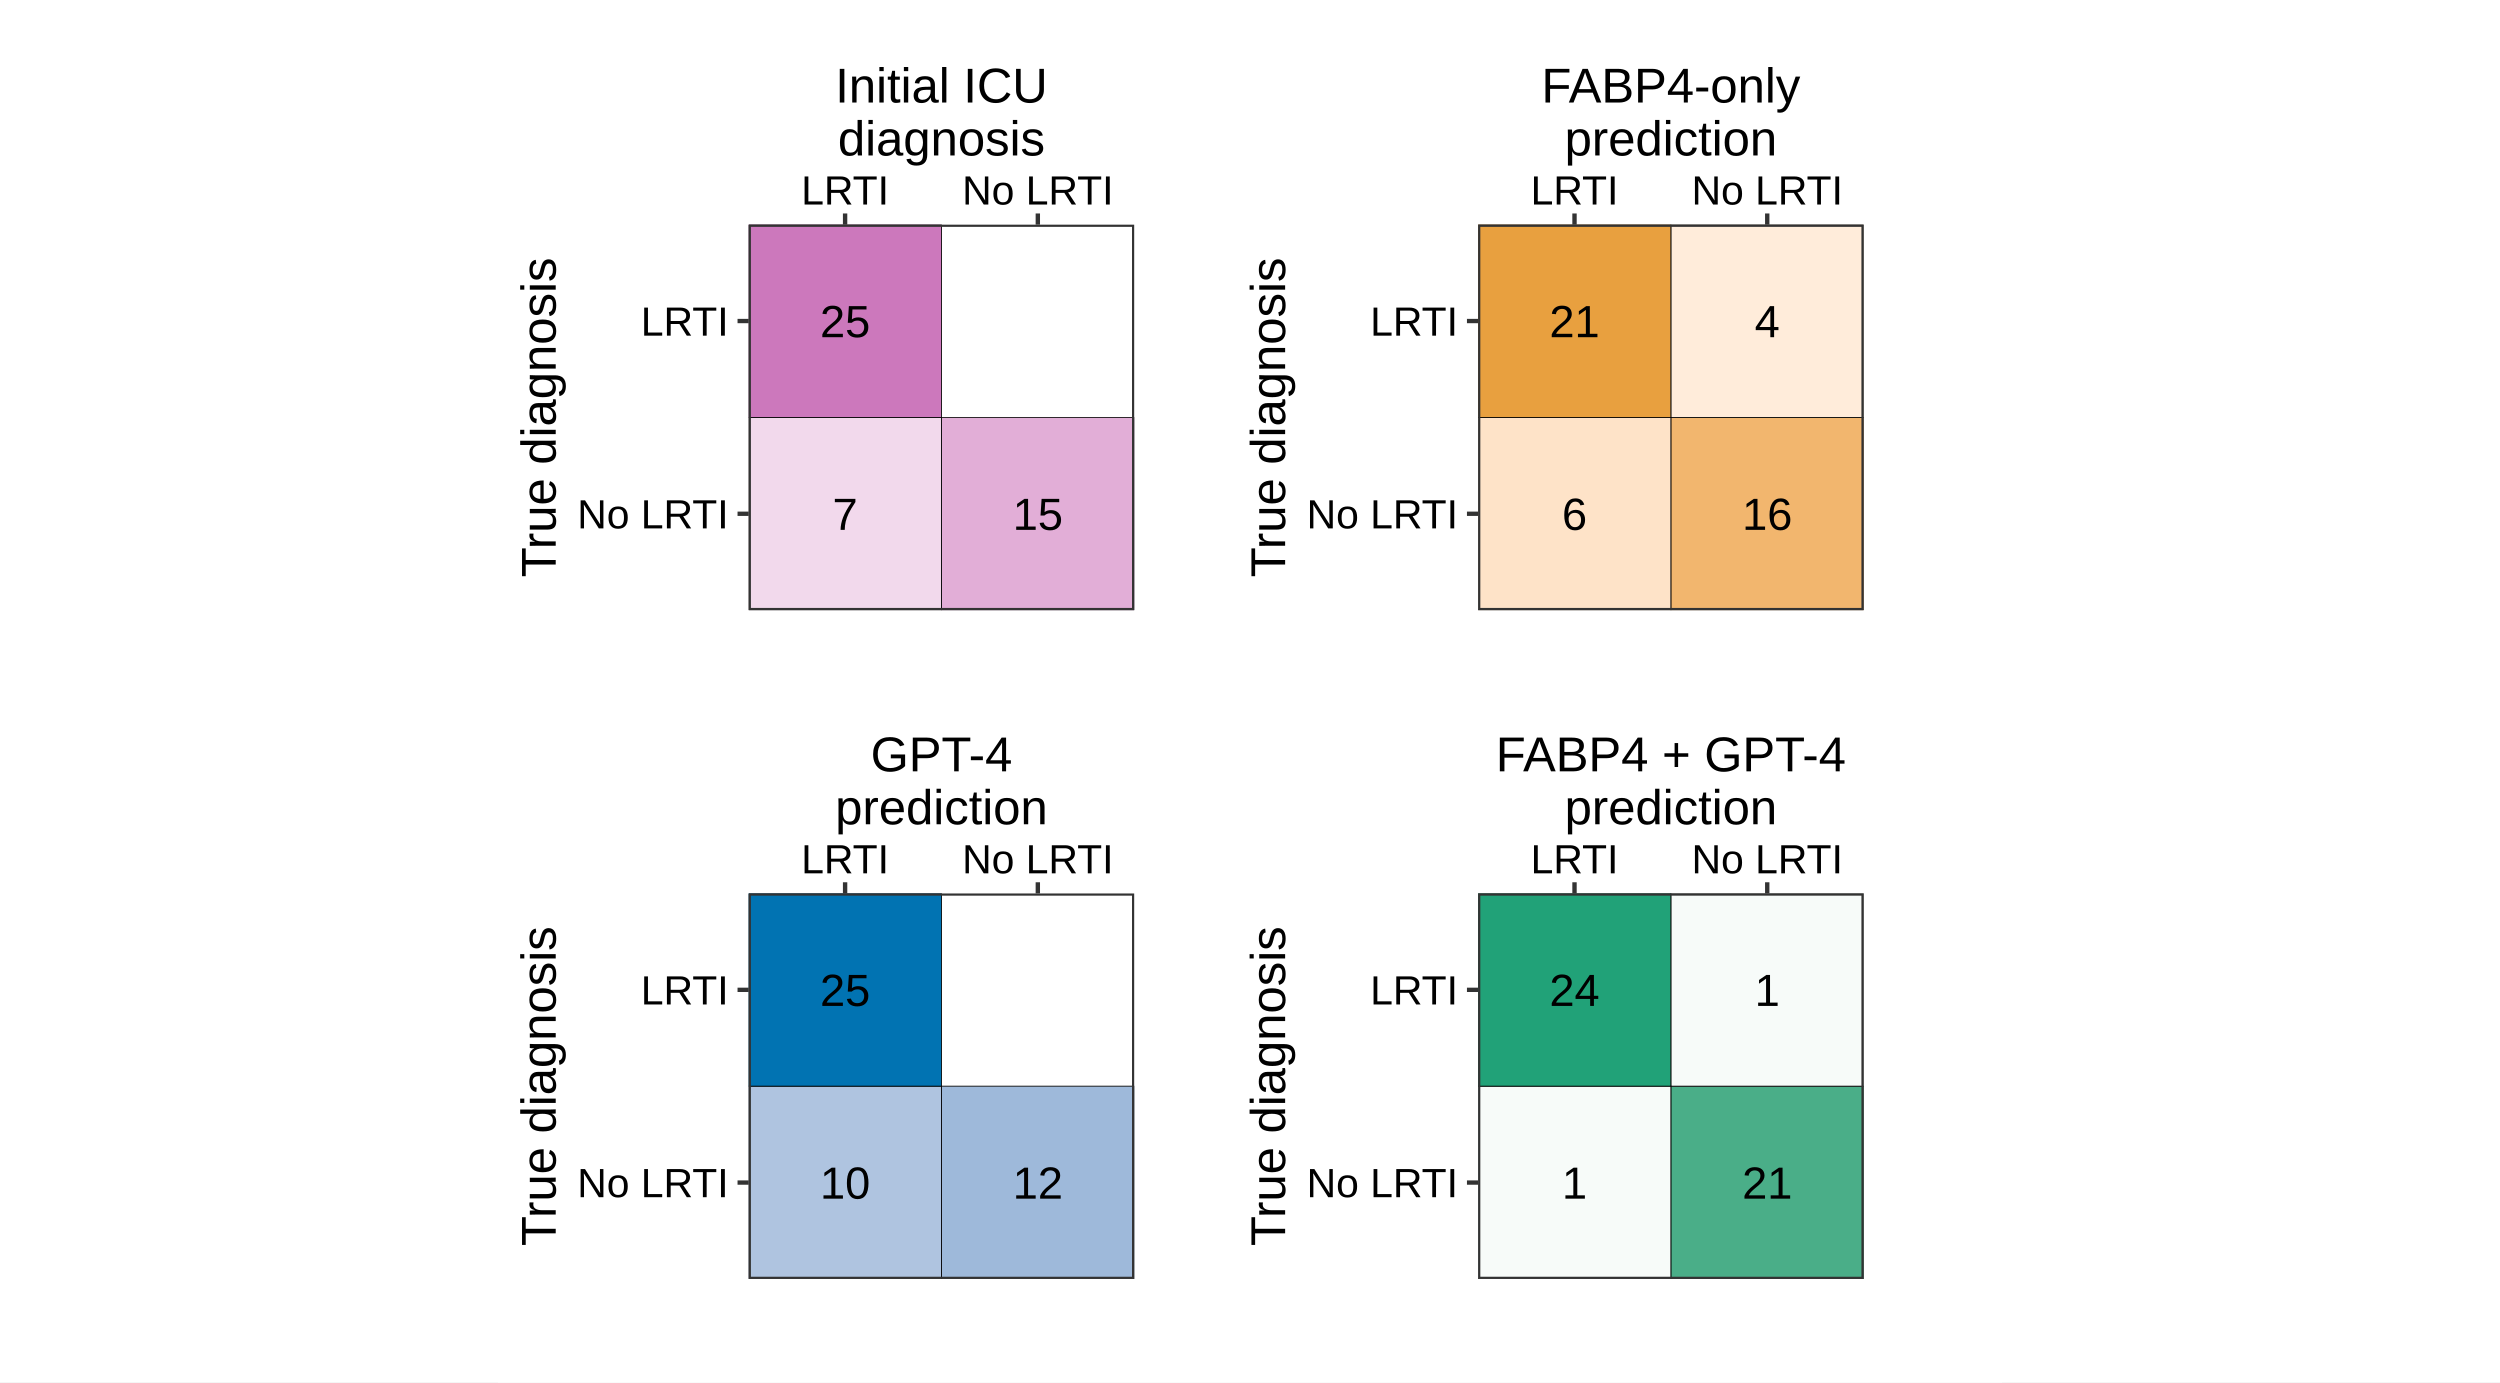
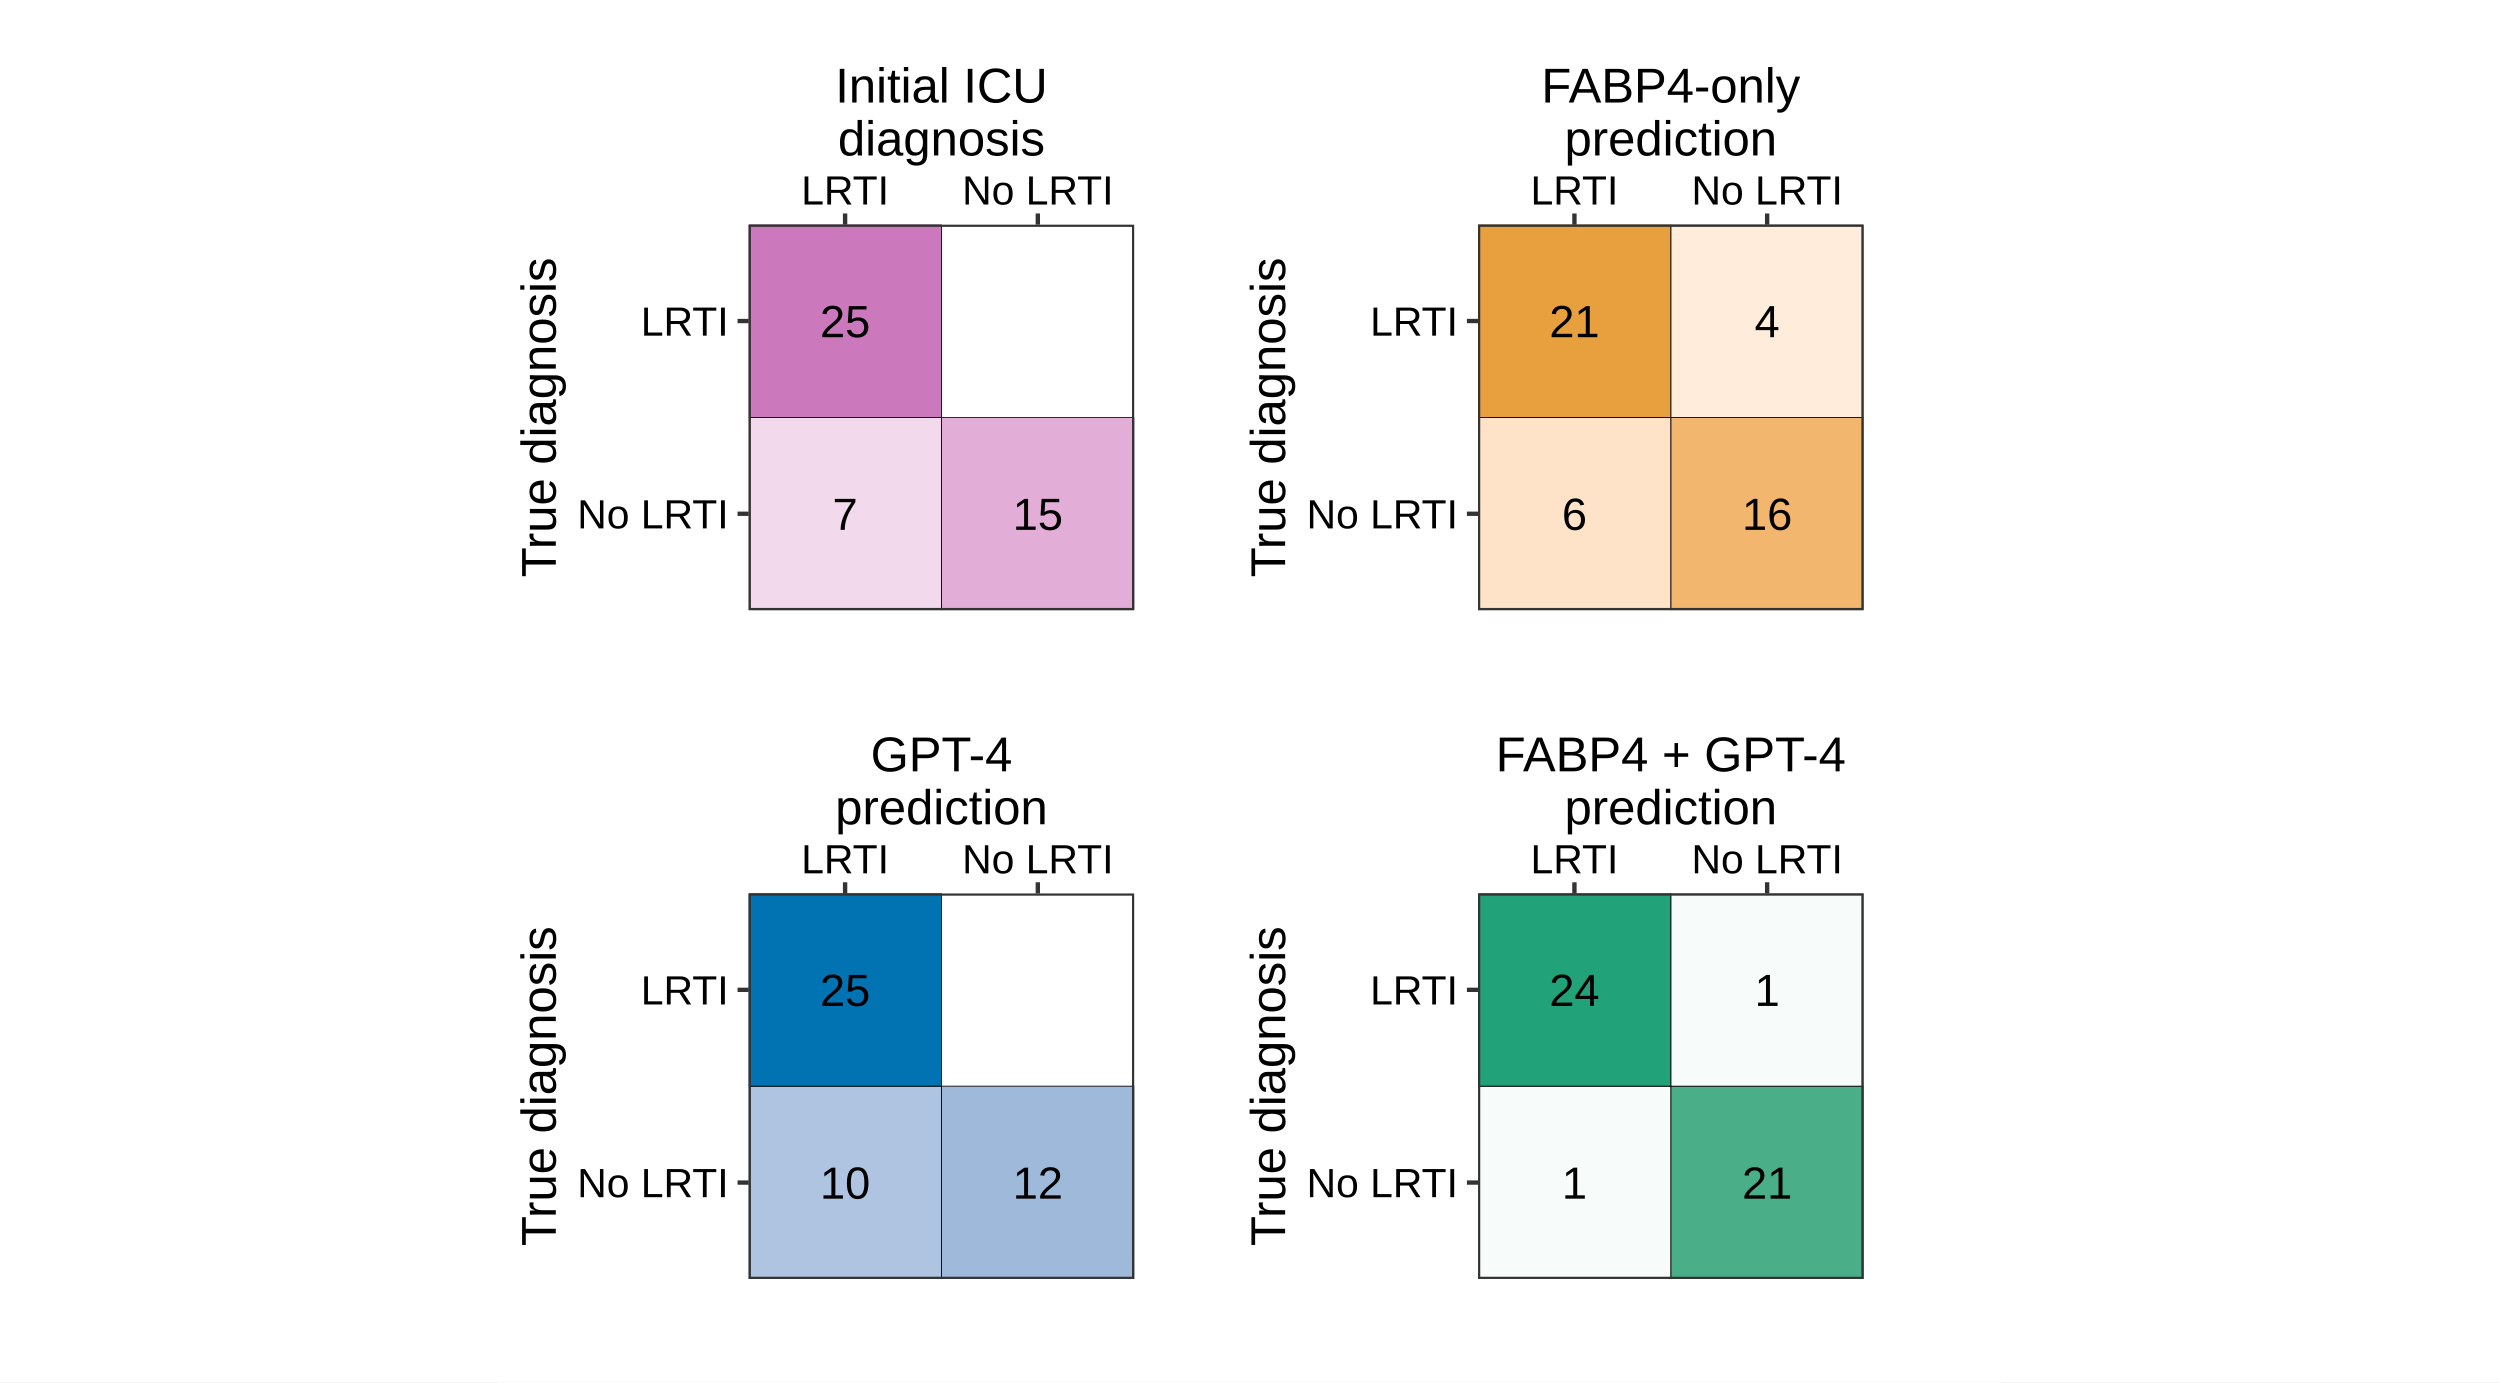
- <svg xmlns="http://www.w3.org/2000/svg" class="svglite" width="612.00pt" height="338.40pt" viewBox="0 0 612.00 338.40">
-   <defs>
-     <style type="text/css">
+ <svg xmlns="http://www.w3.org/2000/svg" width="612.00pt" height="338.40pt" viewBox="0 0 612.00 338.40">
+   <g class="svglite">
+     <defs>
+       <style type="text/css">
    .svglite line, .svglite polyline, .svglite polygon, .svglite path, .svglite rect, .svglite circle {
      fill: none;
      stroke: #000000;
      stroke-linecap: round;
      stroke-linejoin: round;
      stroke-miterlimit: 10.00;
    }
    .svglite text {
      white-space: pre;
    }
+     .svglite g.glyphgroup path {
+       fill: inherit;
+       stroke: none;
+     }
  </style>
-   </defs>
-   <rect width="100%" height="100%" style="stroke: none; fill: #FFFFFF;" />
-   <defs>
-     <clipPath id="cpMC4wMHw2MTIuMDB8MC4wMHwzMzguNDA=">
-       <rect x="0.00" y="0.00" width="612.00" height="338.40" />
-     </clipPath>
-   </defs>
-   <g clip-path="url(#cpMC4wMHw2MTIuMDB8MC4wMHwzMzguNDA=)">
- </g>
-   <defs>
-     <clipPath id="cpMTIxLjk3fDQ5MC4wM3wwLjAwfDMzOC40MA==">
-       <rect x="121.97" y="0" width="368.06" height="338.40" />
-     </clipPath>
-   </defs>
-   <g clip-path="url(#cpMTIxLjk3fDQ5MC4wM3wwLjAwfDMzOC40MA==)">
-     <rect x="121.97" y="0" width="368.06" height="338.40" style="stroke-width: 1.07; stroke: #FFFFFF; fill: #FFFFFF;" />
-   </g>
-   <g clip-path="url(#cpMC4wMHw2MTIuMDB8MC4wMHwzMzguNDA=)">
- </g>
-   <defs>
-     <clipPath id="cpMTgzLjI5fDQ1Ni4yMXw1NS4wMHwzMTMuMDg=">
-       <rect x="183.29" y="55.00" width="272.91" height="258.08" />
-     </clipPath>
-   </defs>
-   <g clip-path="url(#cpMTgzLjI5fDQ1Ni4yMXw1NS4wMHwzMTMuMDg=)">
- </g>
-   <g clip-path="url(#cpMC4wMHw2MTIuMDB8MC4wMHwzMzguNDA=)">
- </g>
-   <defs>
-     <clipPath id="cpMTI3LjQ1fDMwNi4wMHw1LjQ4fDE2OS4yMA==">
-       <rect x="127.45" y="5.48" width="178.55" height="163.72" />
-     </clipPath>
-   </defs>
-   <g clip-path="url(#cpMTI3LjQ1fDMwNi4wMHw1LjQ4fDE2OS4yMA==)">
-     <rect x="127.45" y="5.48" width="178.55" height="163.72" style="stroke-width: 1.07; stroke: #FFFFFF; fill: #FFFFFF;" />
-   </g>
-   <g clip-path="url(#cpMC4wMHw2MTIuMDB8MC4wMHwzMzguNDA=)">
- </g>
-   <defs>
-     <clipPath id="cpMTgzLjI5fDI3Ny42NXw1NS4wMHwxNDkuMzY=">
-       <rect x="183.29" y="55.00" width="94.36" height="94.36" />
-     </clipPath>
-   </defs>
-   <g clip-path="url(#cpMTgzLjI5fDI3Ny42NXw1NS4wMHwxNDkuMzY=)">
-     <rect x="183.29" y="55.00" width="94.36" height="94.36" style="stroke-width: 1.07; stroke: none; fill: #FFFFFF;" />
-     <rect x="230.47" y="102.18" width="47.18" height="47.18" style="stroke-width: 0.21; stroke-linecap: butt; stroke-linejoin: miter; fill: #E2AED7;" />
-     <rect x="183.29" y="102.18" width="47.18" height="47.18" style="stroke-width: 0.21; stroke-linecap: butt; stroke-linejoin: miter; fill: #F2D9EC;" />
-     <rect x="183.29" y="55.00" width="47.18" height="47.18" style="stroke-width: 0.21; stroke-linecap: butt; stroke-linejoin: miter; fill: #CC78BC;" />
-     <text x="254.06" y="129.72" text-anchor="middle" style="font-size: 11.04px; font-family: &quot;Arial&quot;;" textLength="12.27px" lengthAdjust="spacingAndGlyphs">15</text>
-     <text x="206.88" y="129.72" text-anchor="middle" style="font-size: 11.04px; font-family: &quot;Arial&quot;;" textLength="6.13px" lengthAdjust="spacingAndGlyphs">7</text>
-     <text x="206.88" y="82.54" text-anchor="middle" style="font-size: 11.04px; font-family: &quot;Arial&quot;;" textLength="12.27px" lengthAdjust="spacingAndGlyphs">25</text>
-     <rect x="183.29" y="55.00" width="94.36" height="94.36" style="stroke-width: 1.07; stroke: #333333;" />
-   </g>
-   <g clip-path="url(#cpMC4wMHw2MTIuMDB8MC4wMHwzMzguNDA=)">
-     <text x="178.36" y="129.35" text-anchor="end" style="font-size: 10.00px; font-family: &quot;Arial&quot;;" textLength="37.06px" lengthAdjust="spacingAndGlyphs">No LRTI</text>
-     <text x="178.36" y="82.17" text-anchor="end" style="font-size: 10.00px; font-family: &quot;Arial&quot;;" textLength="21.49px" lengthAdjust="spacingAndGlyphs">LRTI</text>
-     <polyline points="180.55,125.77 183.29,125.77 " style="stroke-width: 1.07; stroke: #333333; stroke-linecap: butt;" />
-     <polyline points="180.55,78.59 183.29,78.59 " style="stroke-width: 1.07; stroke: #333333; stroke-linecap: butt;" />
-     <text transform="translate(136.04,102.18) rotate(-90)" text-anchor="middle" style="font-size: 12.00px; font-family: &quot;Arial&quot;;" textLength="78.27px" lengthAdjust="spacingAndGlyphs">True diagnosis</text>
-     <polyline points="206.88,52.26 206.88,55.00 " style="stroke-width: 1.07; stroke: #333333; stroke-linecap: butt;" />
-     <polyline points="254.06,52.26 254.06,55.00 " style="stroke-width: 1.07; stroke: #333333; stroke-linecap: butt;" />
-     <text x="206.88" y="50.07" text-anchor="middle" style="font-size: 10.00px; font-family: &quot;Arial&quot;;" textLength="21.49px" lengthAdjust="spacingAndGlyphs">LRTI</text>
-     <text x="254.06" y="50.07" text-anchor="middle" style="font-size: 10.00px; font-family: &quot;Arial&quot;;" textLength="37.06px" lengthAdjust="spacingAndGlyphs">No LRTI</text>
-     <text x="230.47" y="25.10" text-anchor="middle" style="font-size: 12.00px; font-family: &quot;Arial&quot;;" textLength="52.01px" lengthAdjust="spacingAndGlyphs">Initial ICU</text>
-     <text x="230.47" y="38.06" text-anchor="middle" style="font-size: 12.00px; font-family: &quot;Arial&quot;;" textLength="50.71px" lengthAdjust="spacingAndGlyphs">diagnosis</text>
-   </g>
-   <defs>
-     <clipPath id="cpMzA2LjAwfDQ4NC41NXw1LjQ4fDE2OS4yMA==">
-       <rect x="306.00" y="5.48" width="178.55" height="163.72" />
-     </clipPath>
-   </defs>
-   <g clip-path="url(#cpMzA2LjAwfDQ4NC41NXw1LjQ4fDE2OS4yMA==)">
-     <rect x="306.00" y="5.48" width="178.55" height="163.72" style="stroke-width: 1.07; stroke: #FFFFFF; fill: #FFFFFF;" />
-   </g>
-   <g clip-path="url(#cpMC4wMHw2MTIuMDB8MC4wMHwzMzguNDA=)">
- </g>
-   <defs>
-     <clipPath id="cpMzYxLjg1fDQ1Ni4yMXw1NS4wMHwxNDkuMzY=">
-       <rect x="361.85" y="55.00" width="94.36" height="94.36" />
-     </clipPath>
-   </defs>
-   <g clip-path="url(#cpMzYxLjg1fDQ1Ni4yMXw1NS4wMHwxNDkuMzY=)">
-     <rect x="361.85" y="55.00" width="94.36" height="94.36" style="stroke-width: 1.07; stroke: none; fill: #FFFFFF;" />
-     <rect x="409.03" y="102.18" width="47.18" height="47.18" style="stroke-width: 0.21; stroke-linecap: butt; stroke-linejoin: miter; fill: #F2B66E;" />
-     <rect x="409.03" y="55.00" width="47.18" height="47.18" style="stroke-width: 0.21; stroke-linecap: butt; stroke-linejoin: miter; fill: #FFECDA;" />
-     <rect x="361.85" y="102.18" width="47.18" height="47.18" style="stroke-width: 0.21; stroke-linecap: butt; stroke-linejoin: miter; fill: #FEE3C8;" />
-     <rect x="361.85" y="55.00" width="47.18" height="47.18" style="stroke-width: 0.21; stroke-linecap: butt; stroke-linejoin: miter; fill: #E8A03F;" />
-     <text x="432.62" y="129.72" text-anchor="middle" style="font-size: 11.04px; font-family: &quot;Arial&quot;;" textLength="12.27px" lengthAdjust="spacingAndGlyphs">16</text>
-     <text x="432.62" y="82.54" text-anchor="middle" style="font-size: 11.04px; font-family: &quot;Arial&quot;;" textLength="6.13px" lengthAdjust="spacingAndGlyphs">4</text>
-     <text x="385.44" y="129.72" text-anchor="middle" style="font-size: 11.04px; font-family: &quot;Arial&quot;;" textLength="6.13px" lengthAdjust="spacingAndGlyphs">6</text>
-     <text x="385.44" y="82.54" text-anchor="middle" style="font-size: 11.04px; font-family: &quot;Arial&quot;;" textLength="12.27px" lengthAdjust="spacingAndGlyphs">21</text>
-     <rect x="361.85" y="55.00" width="94.36" height="94.36" style="stroke-width: 1.07; stroke: #333333;" />
-   </g>
-   <g clip-path="url(#cpMC4wMHw2MTIuMDB8MC4wMHwzMzguNDA=)">
-     <text x="356.91" y="129.35" text-anchor="end" style="font-size: 10.00px; font-family: &quot;Arial&quot;;" textLength="37.06px" lengthAdjust="spacingAndGlyphs">No LRTI</text>
-     <text x="356.91" y="82.17" text-anchor="end" style="font-size: 10.00px; font-family: &quot;Arial&quot;;" textLength="21.49px" lengthAdjust="spacingAndGlyphs">LRTI</text>
-     <polyline points="359.11,125.77 361.85,125.77 " style="stroke-width: 1.07; stroke: #333333; stroke-linecap: butt;" />
-     <polyline points="359.11,78.59 361.85,78.59 " style="stroke-width: 1.07; stroke: #333333; stroke-linecap: butt;" />
-     <text transform="translate(314.60,102.18) rotate(-90)" text-anchor="middle" style="font-size: 12.00px; font-family: &quot;Arial&quot;;" textLength="78.27px" lengthAdjust="spacingAndGlyphs">True diagnosis</text>
-     <polyline points="385.44,52.26 385.44,55.00 " style="stroke-width: 1.07; stroke: #333333; stroke-linecap: butt;" />
-     <polyline points="432.62,52.26 432.62,55.00 " style="stroke-width: 1.07; stroke: #333333; stroke-linecap: butt;" />
-     <text x="385.44" y="50.07" text-anchor="middle" style="font-size: 10.00px; font-family: &quot;Arial&quot;;" textLength="21.49px" lengthAdjust="spacingAndGlyphs">LRTI</text>
-     <text x="432.62" y="50.07" text-anchor="middle" style="font-size: 10.00px; font-family: &quot;Arial&quot;;" textLength="37.06px" lengthAdjust="spacingAndGlyphs">No LRTI</text>
-     <text x="409.03" y="25.10" text-anchor="middle" style="font-size: 12.00px; font-family: &quot;Arial&quot;;" textLength="63.37px" lengthAdjust="spacingAndGlyphs">FABP4-only</text>
-     <text x="409.03" y="38.06" text-anchor="middle" style="font-size: 12.00px; font-family: &quot;Arial&quot;;" textLength="52.03px" lengthAdjust="spacingAndGlyphs">prediction</text>
-   </g>
-   <defs>
-     <clipPath id="cpMTI3LjQ1fDMwNi4wMHwxNjkuMjB8MzMyLjky">
-       <rect x="127.45" y="169.20" width="178.55" height="163.72" />
-     </clipPath>
-   </defs>
-   <g clip-path="url(#cpMTI3LjQ1fDMwNi4wMHwxNjkuMjB8MzMyLjky)">
-     <rect x="127.45" y="169.20" width="178.55" height="163.72" style="stroke-width: 1.07; stroke: #FFFFFF; fill: #FFFFFF;" />
-   </g>
-   <g clip-path="url(#cpMC4wMHw2MTIuMDB8MC4wMHwzMzguNDA=)">
- </g>
-   <defs>
-     <clipPath id="cpMTgzLjI5fDI3Ny42NXwyMTguNzJ8MzEzLjA4">
-       <rect x="183.29" y="218.72" width="94.36" height="94.36" />
-     </clipPath>
-   </defs>
-   <g clip-path="url(#cpMTgzLjI5fDI3Ny42NXwyMTguNzJ8MzEzLjA4)">
-     <rect x="183.29" y="218.72" width="94.36" height="94.36" style="stroke-width: 1.07; stroke: none; fill: #FFFFFF;" />
-     <rect x="230.47" y="265.90" width="47.18" height="47.18" style="stroke-width: 0.21; stroke-linecap: butt; stroke-linejoin: miter; fill: #9EB9DA;" />
-     <rect x="183.29" y="265.90" width="47.18" height="47.18" style="stroke-width: 0.21; stroke-linecap: butt; stroke-linejoin: miter; fill: #AFC4E0;" />
-     <rect x="183.29" y="218.72" width="47.18" height="47.18" style="stroke-width: 0.21; stroke-linecap: butt; stroke-linejoin: miter; fill: #0173B2;" />
-     <text x="254.06" y="293.44" text-anchor="middle" style="font-size: 11.04px; font-family: &quot;Arial&quot;;" textLength="12.27px" lengthAdjust="spacingAndGlyphs">12</text>
-     <text x="206.88" y="293.44" text-anchor="middle" style="font-size: 11.04px; font-family: &quot;Arial&quot;;" textLength="12.27px" lengthAdjust="spacingAndGlyphs">10</text>
-     <text x="206.88" y="246.26" text-anchor="middle" style="font-size: 11.04px; font-family: &quot;Arial&quot;;" textLength="12.27px" lengthAdjust="spacingAndGlyphs">25</text>
-     <rect x="183.29" y="218.72" width="94.36" height="94.36" style="stroke-width: 1.07; stroke: #333333;" />
-   </g>
-   <g clip-path="url(#cpMC4wMHw2MTIuMDB8MC4wMHwzMzguNDA=)">
-     <text x="178.36" y="293.07" text-anchor="end" style="font-size: 10.00px; font-family: &quot;Arial&quot;;" textLength="37.06px" lengthAdjust="spacingAndGlyphs">No LRTI</text>
-     <text x="178.36" y="245.89" text-anchor="end" style="font-size: 10.00px; font-family: &quot;Arial&quot;;" textLength="21.49px" lengthAdjust="spacingAndGlyphs">LRTI</text>
-     <polyline points="180.55,289.49 183.29,289.49 " style="stroke-width: 1.07; stroke: #333333; stroke-linecap: butt;" />
-     <polyline points="180.55,242.31 183.29,242.31 " style="stroke-width: 1.07; stroke: #333333; stroke-linecap: butt;" />
-     <text transform="translate(136.04,265.90) rotate(-90)" text-anchor="middle" style="font-size: 12.00px; font-family: &quot;Arial&quot;;" textLength="78.27px" lengthAdjust="spacingAndGlyphs">True diagnosis</text>
-     <polyline points="206.88,215.98 206.88,218.72 " style="stroke-width: 1.07; stroke: #333333; stroke-linecap: butt;" />
-     <polyline points="254.06,215.98 254.06,218.72 " style="stroke-width: 1.07; stroke: #333333; stroke-linecap: butt;" />
-     <text x="206.88" y="213.79" text-anchor="middle" style="font-size: 10.00px; font-family: &quot;Arial&quot;;" textLength="21.49px" lengthAdjust="spacingAndGlyphs">LRTI</text>
-     <text x="254.06" y="213.79" text-anchor="middle" style="font-size: 10.00px; font-family: &quot;Arial&quot;;" textLength="37.06px" lengthAdjust="spacingAndGlyphs">No LRTI</text>
-     <text x="230.47" y="188.82" text-anchor="middle" style="font-size: 12.00px; font-family: &quot;Arial&quot;;" textLength="34.68px" lengthAdjust="spacingAndGlyphs">GPT-4</text>
-     <text x="230.47" y="201.78" text-anchor="middle" style="font-size: 12.00px; font-family: &quot;Arial&quot;;" textLength="52.03px" lengthAdjust="spacingAndGlyphs">prediction</text>
-   </g>
-   <defs>
-     <clipPath id="cpMzA2LjAwfDQ4NC41NXwxNjkuMjB8MzMyLjky">
-       <rect x="306.00" y="169.20" width="178.55" height="163.72" />
-     </clipPath>
-   </defs>
-   <g clip-path="url(#cpMzA2LjAwfDQ4NC41NXwxNjkuMjB8MzMyLjky)">
-     <rect x="306.00" y="169.20" width="178.55" height="163.72" style="stroke-width: 1.07; stroke: #FFFFFF; fill: #FFFFFF;" />
-   </g>
-   <g clip-path="url(#cpMC4wMHw2MTIuMDB8MC4wMHwzMzguNDA=)">
- </g>
-   <defs>
-     <clipPath id="cpMzYxLjg1fDQ1Ni4yMXwyMTguNzJ8MzEzLjA4">
-       <rect x="361.85" y="218.72" width="94.36" height="94.36" />
-     </clipPath>
-   </defs>
-   <g clip-path="url(#cpMzYxLjg1fDQ1Ni4yMXwyMTguNzJ8MzEzLjA4)">
-     <rect x="361.85" y="218.72" width="94.36" height="94.36" style="stroke-width: 1.07; stroke: none; fill: #FFFFFF;" />
-     <rect x="409.03" y="265.90" width="47.18" height="47.18" style="stroke-width: 0.21; stroke-linecap: butt; stroke-linejoin: miter; fill: #4AAE88;" />
-     <rect x="409.03" y="218.72" width="47.18" height="47.18" style="stroke-width: 0.21; stroke-linecap: butt; stroke-linejoin: miter; fill: #F7FBF9;" />
-     <rect x="361.85" y="265.90" width="47.18" height="47.18" style="stroke-width: 0.21; stroke-linecap: butt; stroke-linejoin: miter; fill: #F7FBF9;" />
-     <rect x="361.85" y="218.72" width="47.18" height="47.18" style="stroke-width: 0.21; stroke-linecap: butt; stroke-linejoin: miter; fill: #21A278;" />
-     <text x="432.62" y="293.44" text-anchor="middle" style="font-size: 11.04px; font-family: &quot;Arial&quot;;" textLength="12.27px" lengthAdjust="spacingAndGlyphs">21</text>
-     <text x="432.62" y="246.26" text-anchor="middle" style="font-size: 11.04px; font-family: &quot;Arial&quot;;" textLength="6.13px" lengthAdjust="spacingAndGlyphs">1</text>
-     <text x="385.44" y="293.44" text-anchor="middle" style="font-size: 11.04px; font-family: &quot;Arial&quot;;" textLength="6.13px" lengthAdjust="spacingAndGlyphs">1</text>
-     <text x="385.44" y="246.26" text-anchor="middle" style="font-size: 11.04px; font-family: &quot;Arial&quot;;" textLength="12.27px" lengthAdjust="spacingAndGlyphs">24</text>
-     <rect x="361.85" y="218.72" width="94.36" height="94.36" style="stroke-width: 1.07; stroke: #333333;" />
-   </g>
-   <g clip-path="url(#cpMC4wMHw2MTIuMDB8MC4wMHwzMzguNDA=)">
-     <text x="356.91" y="293.07" text-anchor="end" style="font-size: 10.00px; font-family: &quot;Arial&quot;;" textLength="37.06px" lengthAdjust="spacingAndGlyphs">No LRTI</text>
-     <text x="356.91" y="245.89" text-anchor="end" style="font-size: 10.00px; font-family: &quot;Arial&quot;;" textLength="21.49px" lengthAdjust="spacingAndGlyphs">LRTI</text>
-     <polyline points="359.11,289.49 361.85,289.49 " style="stroke-width: 1.07; stroke: #333333; stroke-linecap: butt;" />
-     <polyline points="359.11,242.31 361.85,242.31 " style="stroke-width: 1.07; stroke: #333333; stroke-linecap: butt;" />
-     <text transform="translate(314.60,265.90) rotate(-90)" text-anchor="middle" style="font-size: 12.00px; font-family: &quot;Arial&quot;;" textLength="78.27px" lengthAdjust="spacingAndGlyphs">True diagnosis</text>
-     <polyline points="385.44,215.98 385.44,218.72 " style="stroke-width: 1.07; stroke: #333333; stroke-linecap: butt;" />
-     <polyline points="432.62,215.98 432.62,218.72 " style="stroke-width: 1.07; stroke: #333333; stroke-linecap: butt;" />
-     <text x="385.44" y="213.79" text-anchor="middle" style="font-size: 10.00px; font-family: &quot;Arial&quot;;" textLength="21.49px" lengthAdjust="spacingAndGlyphs">LRTI</text>
-     <text x="432.62" y="213.79" text-anchor="middle" style="font-size: 10.00px; font-family: &quot;Arial&quot;;" textLength="37.06px" lengthAdjust="spacingAndGlyphs">No LRTI</text>
-     <text x="409.03" y="188.82" text-anchor="middle" style="font-size: 12.00px; font-family: &quot;Arial&quot;;" textLength="85.72px" lengthAdjust="spacingAndGlyphs">FABP4 + GPT-4</text>
-     <text x="409.03" y="201.78" text-anchor="middle" style="font-size: 12.00px; font-family: &quot;Arial&quot;;" textLength="52.03px" lengthAdjust="spacingAndGlyphs">prediction</text>
+     </defs>
+     <rect width="100%" height="100%" style="stroke: none; fill: #FFFFFF;" />
+     <defs>
+       <clipPath id="cpMC4wMHw2MTIuMDB8MC4wMHwzMzguNDA=">
+         <rect x="0.00" y="0.00" width="612.00" height="338.40" />
+       </clipPath>
+     </defs>
+     <g clip-path="url(#cpMC4wMHw2MTIuMDB8MC4wMHwzMzguNDA=)">
+ </g>
+     <defs>
+       <clipPath id="cpMTIxLjk4fDQ5MC4wMnwwLjAwfDMzOC40MA==">
+         <rect x="121.98" y="0" width="368.04" height="338.40" />
+       </clipPath>
+     </defs>
+     <g clip-path="url(#cpMTIxLjk4fDQ5MC4wMnwwLjAwfDMzOC40MA==)">
+       <rect x="121.98" y="0" width="368.04" height="338.40" style="stroke-width: 1.07; stroke: #FFFFFF; fill: #FFFFFF;" />
+     </g>
+     <g clip-path="url(#cpMC4wMHw2MTIuMDB8MC4wMHwzMzguNDA=)">
+ </g>
+     <defs>
+       <clipPath id="cpMTgzLjI5fDQ1Ni4xOXw1NS4wMHwzMTMuMDg=">
+         <rect x="183.29" y="55.00" width="272.90" height="258.08" />
+       </clipPath>
+     </defs>
+     <g clip-path="url(#cpMTgzLjI5fDQ1Ni4xOXw1NS4wMHwzMTMuMDg=)">
+ </g>
+     <g clip-path="url(#cpMC4wMHw2MTIuMDB8MC4wMHwzMzguNDA=)">
+ </g>
+     <defs>
+       <clipPath id="cpMTI3LjQ2fDMwNi4wMHw1LjQ4fDE2OS4yMA==">
+         <rect x="127.46" y="5.48" width="178.54" height="163.72" />
+       </clipPath>
+     </defs>
+     <g clip-path="url(#cpMTI3LjQ2fDMwNi4wMHw1LjQ4fDE2OS4yMA==)">
+       <rect x="127.46" y="5.48" width="178.54" height="163.72" style="stroke-width: 1.07; stroke: #FFFFFF; fill: #FFFFFF;" />
+     </g>
+     <g clip-path="url(#cpMC4wMHw2MTIuMDB8MC4wMHwzMzguNDA=)">
+ </g>
+     <defs>
+       <clipPath id="cpMzA2LjAwfDQ4NC41NHw1LjQ4fDE2OS4yMA==">
+         <rect x="306.00" y="5.48" width="178.54" height="163.72" />
+       </clipPath>
+     </defs>
+     <g clip-path="url(#cpMzA2LjAwfDQ4NC41NHw1LjQ4fDE2OS4yMA==)">
+       <rect x="306.00" y="5.48" width="178.54" height="163.72" style="stroke-width: 1.07; stroke: #FFFFFF; fill: #FFFFFF;" />
+     </g>
+     <g clip-path="url(#cpMC4wMHw2MTIuMDB8MC4wMHwzMzguNDA=)">
+ </g>
+     <defs>
+       <clipPath id="cpMTI3LjQ2fDMwNi4wMHwxNjkuMjB8MzMyLjky">
+         <rect x="127.46" y="169.20" width="178.54" height="163.72" />
+       </clipPath>
+     </defs>
+     <g clip-path="url(#cpMTI3LjQ2fDMwNi4wMHwxNjkuMjB8MzMyLjky)">
+       <rect x="127.46" y="169.20" width="178.54" height="163.72" style="stroke-width: 1.07; stroke: #FFFFFF; fill: #FFFFFF;" />
+     </g>
+     <g clip-path="url(#cpMC4wMHw2MTIuMDB8MC4wMHwzMzguNDA=)">
+ </g>
+     <defs>
+       <clipPath id="cpMzA2LjAwfDQ4NC41NHwxNjkuMjB8MzMyLjky">
+         <rect x="306.00" y="169.20" width="178.54" height="163.72" />
+       </clipPath>
+     </defs>
+     <g clip-path="url(#cpMzA2LjAwfDQ4NC41NHwxNjkuMjB8MzMyLjky)">
+       <rect x="306.00" y="169.20" width="178.54" height="163.72" style="stroke-width: 1.07; stroke: #FFFFFF; fill: #FFFFFF;" />
+     </g>
+     <g clip-path="url(#cpMC4wMHw2MTIuMDB8MC4wMHwzMzguNDA=)">
+ </g>
+     <defs>
+       <clipPath id="cpMTgzLjI5fDI3Ny42NXw1NS4wMHwxNDkuMzY=">
+         <rect x="183.29" y="55.00" width="94.36" height="94.36" />
+       </clipPath>
+     </defs>
+     <g clip-path="url(#cpMTgzLjI5fDI3Ny42NXw1NS4wMHwxNDkuMzY=)">
+       <rect x="183.29" y="55.00" width="94.36" height="94.36" style="stroke-width: 1.07; stroke: none; fill: #FFFFFF;" />
+       <rect x="230.47" y="102.18" width="47.18" height="47.18" style="stroke-width: 0.21; stroke-linecap: butt; stroke-linejoin: miter; fill: #E2AED7;" />
+       <rect x="183.29" y="102.18" width="47.18" height="47.18" style="stroke-width: 0.21; stroke-linecap: butt; stroke-linejoin: miter; fill: #F2D9EC;" />
+       <rect x="183.29" y="55.00" width="47.18" height="47.18" style="stroke-width: 0.21; stroke-linecap: butt; stroke-linejoin: miter; fill: #CC78BC;" />
+       <text x="254.06" y="129.72" text-anchor="middle" style="font-size: 11.04px; font-family: &quot;Arial&quot;;" textLength="12.28px" lengthAdjust="spacingAndGlyphs">15</text>
+       <text x="206.88" y="129.72" text-anchor="middle" style="font-size: 11.04px; font-family: &quot;Arial&quot;;" textLength="6.14px" lengthAdjust="spacingAndGlyphs">7</text>
+       <text x="206.88" y="82.54" text-anchor="middle" style="font-size: 11.04px; font-family: &quot;Arial&quot;;" textLength="12.28px" lengthAdjust="spacingAndGlyphs">25</text>
+       <rect x="183.29" y="55.00" width="94.36" height="94.36" style="stroke-width: 1.07; stroke: #333333;" />
+     </g>
+     <g clip-path="url(#cpMC4wMHw2MTIuMDB8MC4wMHwzMzguNDA=)">
+       <text x="178.36" y="129.35" text-anchor="end" style="font-size: 10.00px; font-family: &quot;Arial&quot;;" textLength="37.05px" lengthAdjust="spacingAndGlyphs">No LRTI</text>
+       <text x="178.36" y="82.17" text-anchor="end" style="font-size: 10.00px; font-family: &quot;Arial&quot;;" textLength="21.48px" lengthAdjust="spacingAndGlyphs">LRTI</text>
+       <polyline points="180.55,125.77 183.29,125.77 " style="stroke-width: 1.07; stroke: #333333; stroke-linecap: butt;" />
+       <polyline points="180.55,78.59 183.29,78.59 " style="stroke-width: 1.07; stroke: #333333; stroke-linecap: butt;" />
+       <text transform="translate(136.06,102.18) rotate(-90)" text-anchor="middle" style="font-size: 12.00px; font-family: &quot;Arial&quot;;" textLength="78.27px" lengthAdjust="spacingAndGlyphs">True diagnosis</text>
+       <polyline points="206.88,52.26 206.88,55.00 " style="stroke-width: 1.07; stroke: #333333; stroke-linecap: butt;" />
+       <polyline points="254.06,52.26 254.06,55.00 " style="stroke-width: 1.07; stroke: #333333; stroke-linecap: butt;" />
+       <text x="206.88" y="50.07" text-anchor="middle" style="font-size: 10.00px; font-family: &quot;Arial&quot;;" textLength="21.48px" lengthAdjust="spacingAndGlyphs">LRTI</text>
+       <text x="254.06" y="50.07" text-anchor="middle" style="font-size: 10.00px; font-family: &quot;Arial&quot;;" textLength="37.05px" lengthAdjust="spacingAndGlyphs">No LRTI</text>
+       <text x="230.47" y="25.10" text-anchor="middle" style="font-size: 12.00px; font-family: &quot;Arial&quot;;" textLength="52.02px" lengthAdjust="spacingAndGlyphs">Initial ICU</text>
+       <text x="230.47" y="38.06" text-anchor="middle" style="font-size: 12.00px; font-family: &quot;Arial&quot;;" textLength="50.70px" lengthAdjust="spacingAndGlyphs">diagnosis</text>
+     </g>
+     <defs>
+       <clipPath id="cpMzYxLjgzfDQ1Ni4xOXw1NS4wMHwxNDkuMzY=">
+         <rect x="361.83" y="55.00" width="94.36" height="94.36" />
+       </clipPath>
+     </defs>
+     <g clip-path="url(#cpMzYxLjgzfDQ1Ni4xOXw1NS4wMHwxNDkuMzY=)">
+       <rect x="361.83" y="55.00" width="94.36" height="94.36" style="stroke-width: 1.07; stroke: none; fill: #FFFFFF;" />
+       <rect x="409.01" y="102.18" width="47.18" height="47.18" style="stroke-width: 0.21; stroke-linecap: butt; stroke-linejoin: miter; fill: #F2B66E;" />
+       <rect x="409.01" y="55.00" width="47.18" height="47.18" style="stroke-width: 0.21; stroke-linecap: butt; stroke-linejoin: miter; fill: #FFECDA;" />
+       <rect x="361.83" y="102.18" width="47.18" height="47.18" style="stroke-width: 0.21; stroke-linecap: butt; stroke-linejoin: miter; fill: #FEE3C8;" />
+       <rect x="361.83" y="55.00" width="47.18" height="47.18" style="stroke-width: 0.21; stroke-linecap: butt; stroke-linejoin: miter; fill: #E8A03F;" />
+       <text x="432.60" y="129.72" text-anchor="middle" style="font-size: 11.04px; font-family: &quot;Arial&quot;;" textLength="12.28px" lengthAdjust="spacingAndGlyphs">16</text>
+       <text x="432.60" y="82.54" text-anchor="middle" style="font-size: 11.04px; font-family: &quot;Arial&quot;;" textLength="6.14px" lengthAdjust="spacingAndGlyphs">4</text>
+       <text x="385.42" y="129.72" text-anchor="middle" style="font-size: 11.04px; font-family: &quot;Arial&quot;;" textLength="6.14px" lengthAdjust="spacingAndGlyphs">6</text>
+       <text x="385.42" y="82.54" text-anchor="middle" style="font-size: 11.04px; font-family: &quot;Arial&quot;;" textLength="12.28px" lengthAdjust="spacingAndGlyphs">21</text>
+       <rect x="361.83" y="55.00" width="94.36" height="94.36" style="stroke-width: 1.07; stroke: #333333;" />
+     </g>
+     <g clip-path="url(#cpMC4wMHw2MTIuMDB8MC4wMHwzMzguNDA=)">
+       <text x="356.90" y="129.35" text-anchor="end" style="font-size: 10.00px; font-family: &quot;Arial&quot;;" textLength="37.05px" lengthAdjust="spacingAndGlyphs">No LRTI</text>
+       <text x="356.90" y="82.17" text-anchor="end" style="font-size: 10.00px; font-family: &quot;Arial&quot;;" textLength="21.48px" lengthAdjust="spacingAndGlyphs">LRTI</text>
+       <polyline points="359.10,125.77 361.83,125.77 " style="stroke-width: 1.07; stroke: #333333; stroke-linecap: butt;" />
+       <polyline points="359.10,78.59 361.83,78.59 " style="stroke-width: 1.07; stroke: #333333; stroke-linecap: butt;" />
+       <text transform="translate(314.60,102.18) rotate(-90)" text-anchor="middle" style="font-size: 12.00px; font-family: &quot;Arial&quot;;" textLength="78.27px" lengthAdjust="spacingAndGlyphs">True diagnosis</text>
+       <polyline points="385.42,52.26 385.42,55.00 " style="stroke-width: 1.07; stroke: #333333; stroke-linecap: butt;" />
+       <polyline points="432.60,52.26 432.60,55.00 " style="stroke-width: 1.07; stroke: #333333; stroke-linecap: butt;" />
+       <text x="385.42" y="50.07" text-anchor="middle" style="font-size: 10.00px; font-family: &quot;Arial&quot;;" textLength="21.48px" lengthAdjust="spacingAndGlyphs">LRTI</text>
+       <text x="432.60" y="50.07" text-anchor="middle" style="font-size: 10.00px; font-family: &quot;Arial&quot;;" textLength="37.05px" lengthAdjust="spacingAndGlyphs">No LRTI</text>
+       <text x="409.01" y="25.10" text-anchor="middle" style="font-size: 12.00px; font-family: &quot;Arial&quot;;" textLength="63.36px" lengthAdjust="spacingAndGlyphs">FABP4-only</text>
+       <text x="409.01" y="38.06" text-anchor="middle" style="font-size: 12.00px; font-family: &quot;Arial&quot;;" textLength="52.03px" lengthAdjust="spacingAndGlyphs">prediction</text>
+     </g>
+     <defs>
+       <clipPath id="cpMTgzLjI5fDI3Ny42NXwyMTguNzJ8MzEzLjA4">
+         <rect x="183.29" y="218.72" width="94.36" height="94.36" />
+       </clipPath>
+     </defs>
+     <g clip-path="url(#cpMTgzLjI5fDI3Ny42NXwyMTguNzJ8MzEzLjA4)">
+       <rect x="183.29" y="218.72" width="94.36" height="94.36" style="stroke-width: 1.07; stroke: none; fill: #FFFFFF;" />
+       <rect x="230.47" y="265.90" width="47.18" height="47.18" style="stroke-width: 0.21; stroke-linecap: butt; stroke-linejoin: miter; fill: #9EB9DA;" />
+       <rect x="183.29" y="265.90" width="47.18" height="47.18" style="stroke-width: 0.21; stroke-linecap: butt; stroke-linejoin: miter; fill: #AFC4E0;" />
+       <rect x="183.29" y="218.72" width="47.18" height="47.18" style="stroke-width: 0.21; stroke-linecap: butt; stroke-linejoin: miter; fill: #0173B2;" />
+       <text x="254.06" y="293.44" text-anchor="middle" style="font-size: 11.04px; font-family: &quot;Arial&quot;;" textLength="12.28px" lengthAdjust="spacingAndGlyphs">12</text>
+       <text x="206.88" y="293.44" text-anchor="middle" style="font-size: 11.04px; font-family: &quot;Arial&quot;;" textLength="12.28px" lengthAdjust="spacingAndGlyphs">10</text>
+       <text x="206.88" y="246.26" text-anchor="middle" style="font-size: 11.04px; font-family: &quot;Arial&quot;;" textLength="12.28px" lengthAdjust="spacingAndGlyphs">25</text>
+       <rect x="183.29" y="218.72" width="94.36" height="94.36" style="stroke-width: 1.07; stroke: #333333;" />
+     </g>
+     <g clip-path="url(#cpMC4wMHw2MTIuMDB8MC4wMHwzMzguNDA=)">
+       <text x="178.36" y="293.07" text-anchor="end" style="font-size: 10.00px; font-family: &quot;Arial&quot;;" textLength="37.05px" lengthAdjust="spacingAndGlyphs">No LRTI</text>
+       <text x="178.36" y="245.89" text-anchor="end" style="font-size: 10.00px; font-family: &quot;Arial&quot;;" textLength="21.48px" lengthAdjust="spacingAndGlyphs">LRTI</text>
+       <polyline points="180.55,289.49 183.29,289.49 " style="stroke-width: 1.07; stroke: #333333; stroke-linecap: butt;" />
+       <polyline points="180.55,242.31 183.29,242.31 " style="stroke-width: 1.07; stroke: #333333; stroke-linecap: butt;" />
+       <text transform="translate(136.06,265.90) rotate(-90)" text-anchor="middle" style="font-size: 12.00px; font-family: &quot;Arial&quot;;" textLength="78.27px" lengthAdjust="spacingAndGlyphs">True diagnosis</text>
+       <polyline points="206.88,215.98 206.88,218.72 " style="stroke-width: 1.07; stroke: #333333; stroke-linecap: butt;" />
+       <polyline points="254.06,215.98 254.06,218.72 " style="stroke-width: 1.07; stroke: #333333; stroke-linecap: butt;" />
+       <text x="206.88" y="213.79" text-anchor="middle" style="font-size: 10.00px; font-family: &quot;Arial&quot;;" textLength="21.48px" lengthAdjust="spacingAndGlyphs">LRTI</text>
+       <text x="254.06" y="213.79" text-anchor="middle" style="font-size: 10.00px; font-family: &quot;Arial&quot;;" textLength="37.05px" lengthAdjust="spacingAndGlyphs">No LRTI</text>
+       <text x="230.47" y="188.82" text-anchor="middle" style="font-size: 12.00px; font-family: &quot;Arial&quot;;" textLength="34.67px" lengthAdjust="spacingAndGlyphs">GPT-4</text>
+       <text x="230.47" y="201.78" text-anchor="middle" style="font-size: 12.00px; font-family: &quot;Arial&quot;;" textLength="52.03px" lengthAdjust="spacingAndGlyphs">prediction</text>
+     </g>
+     <defs>
+       <clipPath id="cpMzYxLjgzfDQ1Ni4xOXwyMTguNzJ8MzEzLjA4">
+         <rect x="361.83" y="218.72" width="94.36" height="94.36" />
+       </clipPath>
+     </defs>
+     <g clip-path="url(#cpMzYxLjgzfDQ1Ni4xOXwyMTguNzJ8MzEzLjA4)">
+       <rect x="361.83" y="218.72" width="94.36" height="94.36" style="stroke-width: 1.07; stroke: none; fill: #FFFFFF;" />
+       <rect x="409.01" y="265.90" width="47.18" height="47.18" style="stroke-width: 0.21; stroke-linecap: butt; stroke-linejoin: miter; fill: #4AAE88;" />
+       <rect x="409.01" y="218.72" width="47.18" height="47.18" style="stroke-width: 0.21; stroke-linecap: butt; stroke-linejoin: miter; fill: #F7FBF9;" />
+       <rect x="361.83" y="265.90" width="47.18" height="47.18" style="stroke-width: 0.21; stroke-linecap: butt; stroke-linejoin: miter; fill: #F7FBF9;" />
+       <rect x="361.83" y="218.72" width="47.18" height="47.18" style="stroke-width: 0.21; stroke-linecap: butt; stroke-linejoin: miter; fill: #21A278;" />
+       <text x="432.60" y="293.44" text-anchor="middle" style="font-size: 11.04px; font-family: &quot;Arial&quot;;" textLength="12.28px" lengthAdjust="spacingAndGlyphs">21</text>
+       <text x="432.60" y="246.26" text-anchor="middle" style="font-size: 11.04px; font-family: &quot;Arial&quot;;" textLength="6.14px" lengthAdjust="spacingAndGlyphs">1</text>
+       <text x="385.42" y="293.44" text-anchor="middle" style="font-size: 11.04px; font-family: &quot;Arial&quot;;" textLength="6.14px" lengthAdjust="spacingAndGlyphs">1</text>
+       <text x="385.42" y="246.26" text-anchor="middle" style="font-size: 11.04px; font-family: &quot;Arial&quot;;" textLength="12.28px" lengthAdjust="spacingAndGlyphs">24</text>
+       <rect x="361.83" y="218.72" width="94.36" height="94.36" style="stroke-width: 1.07; stroke: #333333;" />
+     </g>
+     <g clip-path="url(#cpMC4wMHw2MTIuMDB8MC4wMHwzMzguNDA=)">
+       <text x="356.90" y="293.07" text-anchor="end" style="font-size: 10.00px; font-family: &quot;Arial&quot;;" textLength="37.05px" lengthAdjust="spacingAndGlyphs">No LRTI</text>
+       <text x="356.90" y="245.89" text-anchor="end" style="font-size: 10.00px; font-family: &quot;Arial&quot;;" textLength="21.48px" lengthAdjust="spacingAndGlyphs">LRTI</text>
+       <polyline points="359.10,289.49 361.83,289.49 " style="stroke-width: 1.07; stroke: #333333; stroke-linecap: butt;" />
+       <polyline points="359.10,242.31 361.83,242.31 " style="stroke-width: 1.07; stroke: #333333; stroke-linecap: butt;" />
+       <text transform="translate(314.60,265.90) rotate(-90)" text-anchor="middle" style="font-size: 12.00px; font-family: &quot;Arial&quot;;" textLength="78.27px" lengthAdjust="spacingAndGlyphs">True diagnosis</text>
+       <polyline points="385.42,215.98 385.42,218.72 " style="stroke-width: 1.07; stroke: #333333; stroke-linecap: butt;" />
+       <polyline points="432.60,215.98 432.60,218.72 " style="stroke-width: 1.07; stroke: #333333; stroke-linecap: butt;" />
+       <text x="385.42" y="213.79" text-anchor="middle" style="font-size: 10.00px; font-family: &quot;Arial&quot;;" textLength="21.48px" lengthAdjust="spacingAndGlyphs">LRTI</text>
+       <text x="432.60" y="213.79" text-anchor="middle" style="font-size: 10.00px; font-family: &quot;Arial&quot;;" textLength="37.05px" lengthAdjust="spacingAndGlyphs">No LRTI</text>
+       <text x="409.01" y="188.82" text-anchor="middle" style="font-size: 12.00px; font-family: &quot;Arial&quot;;" textLength="85.69px" lengthAdjust="spacingAndGlyphs">FABP4 + GPT-4</text>
+       <text x="409.01" y="201.78" text-anchor="middle" style="font-size: 12.00px; font-family: &quot;Arial&quot;;" textLength="52.03px" lengthAdjust="spacingAndGlyphs">prediction</text>
+     </g>
  </g>
</svg>
